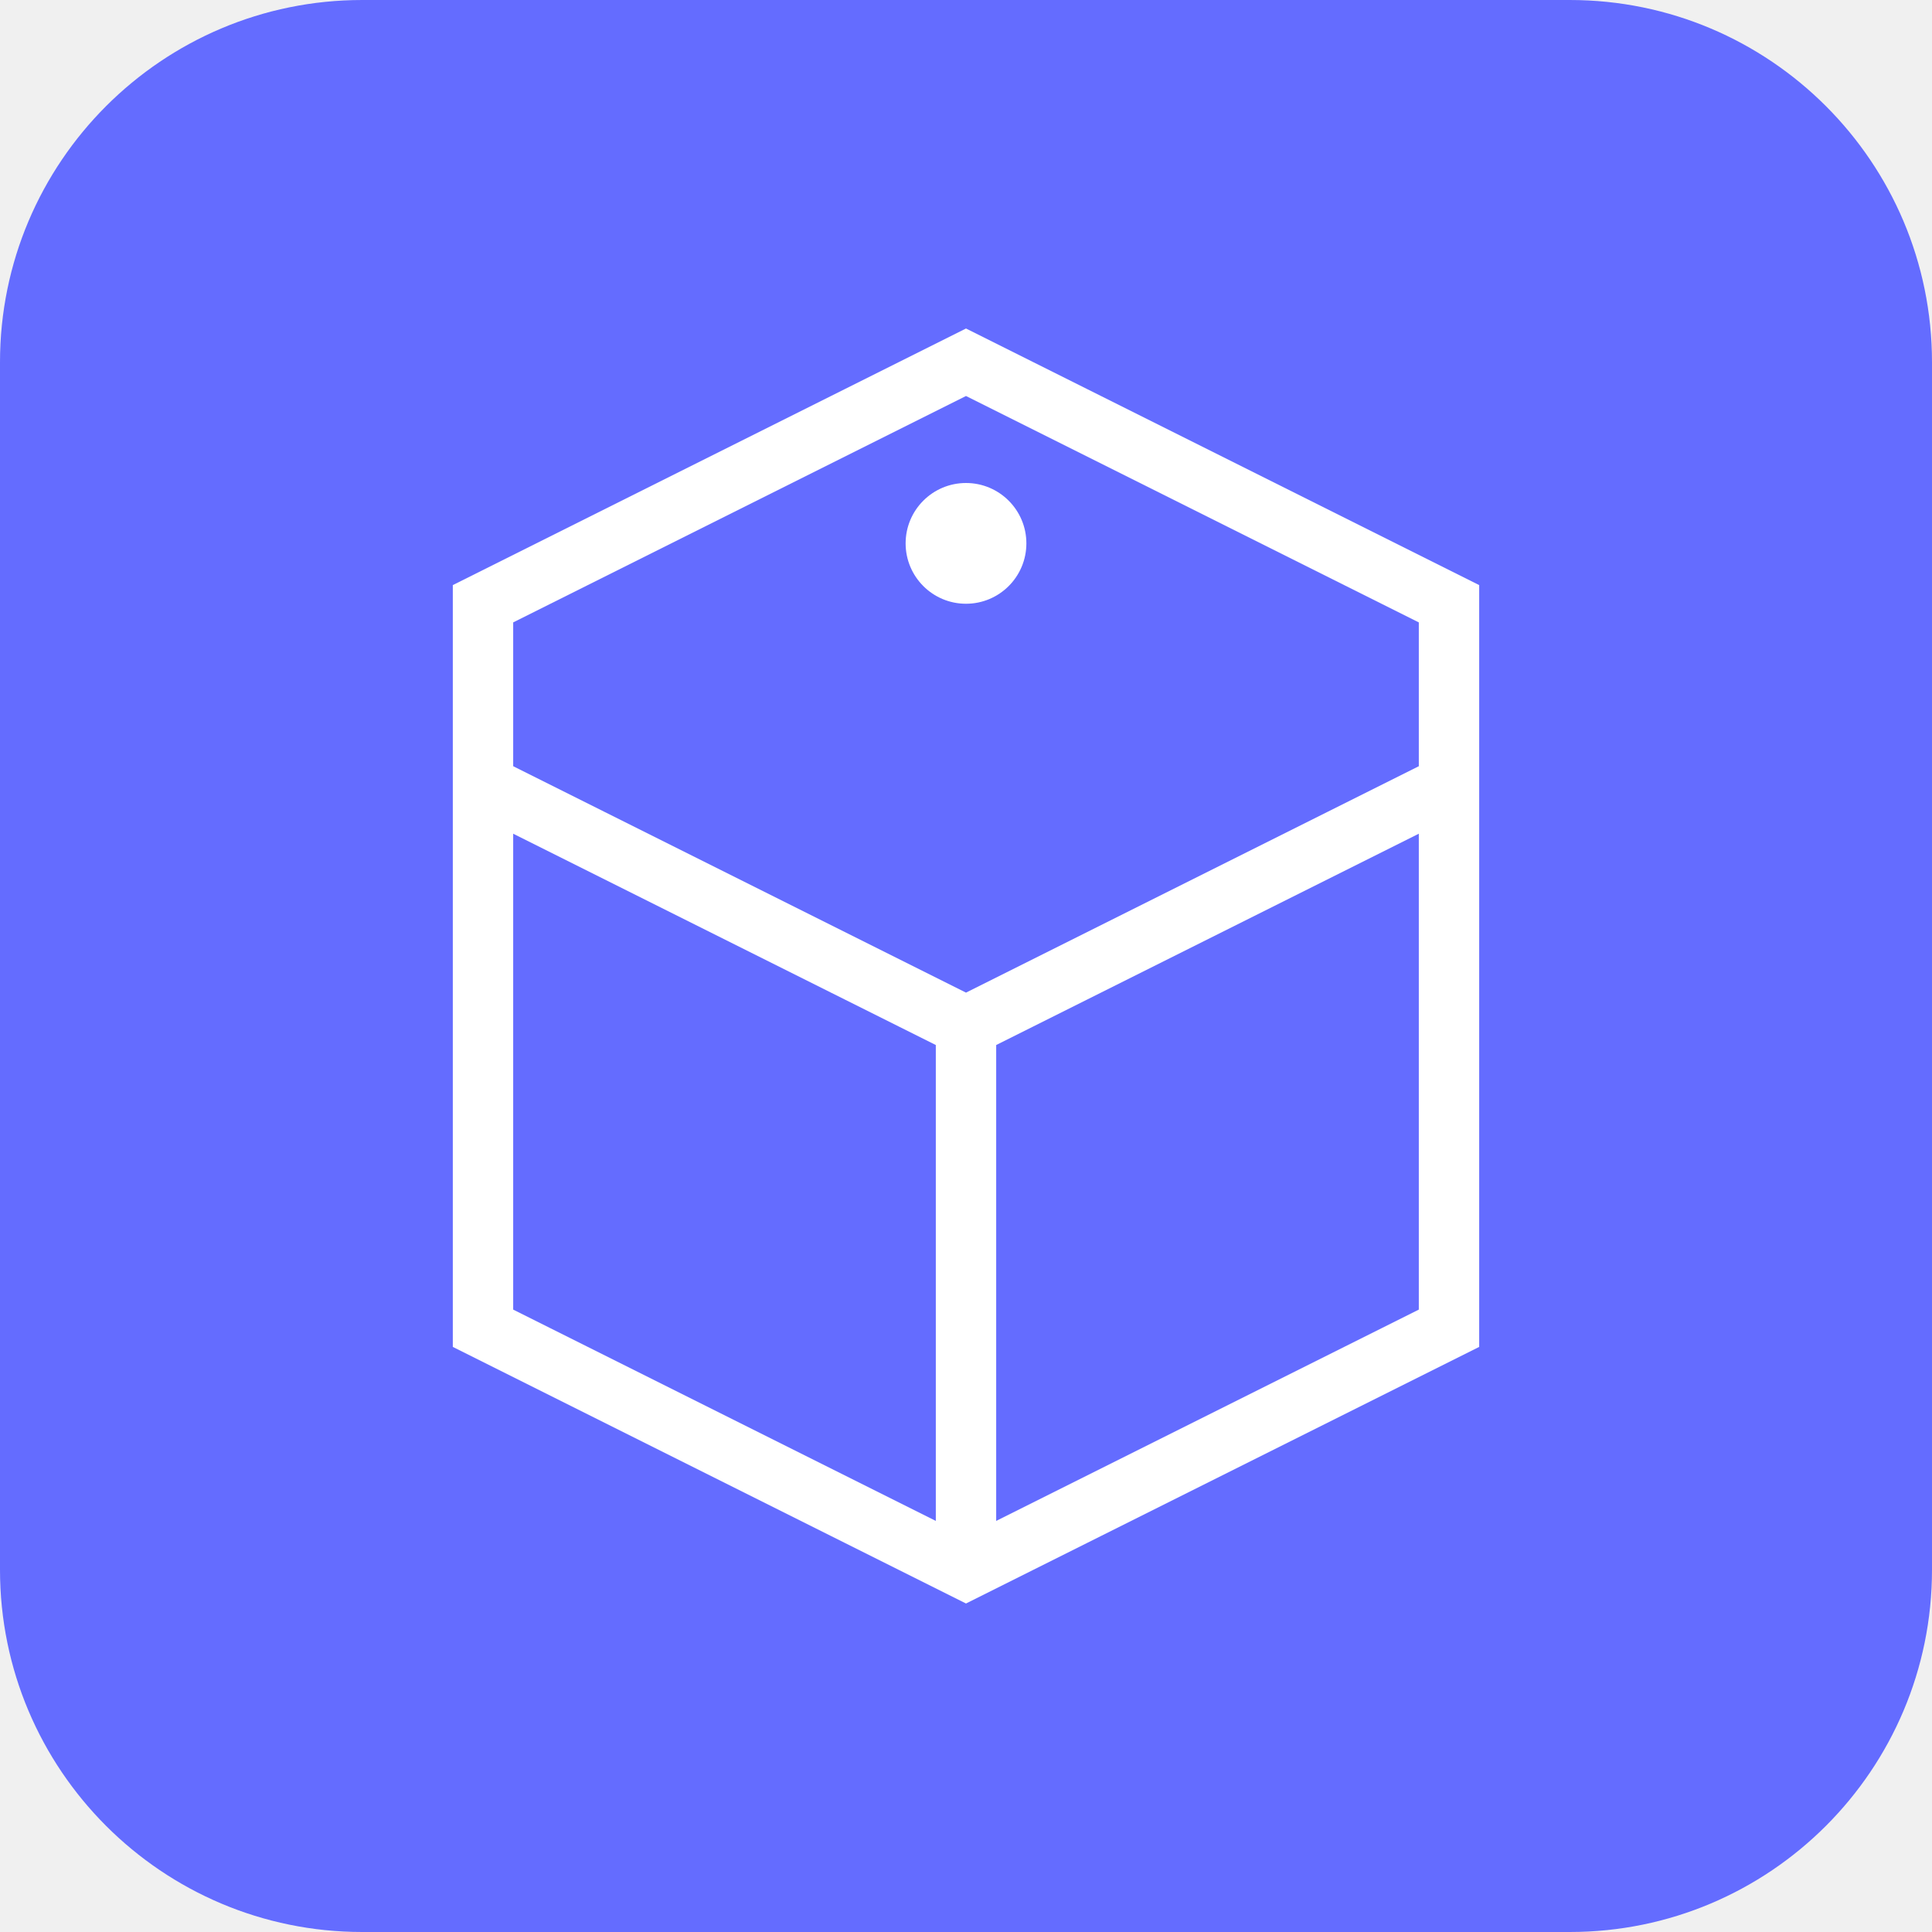
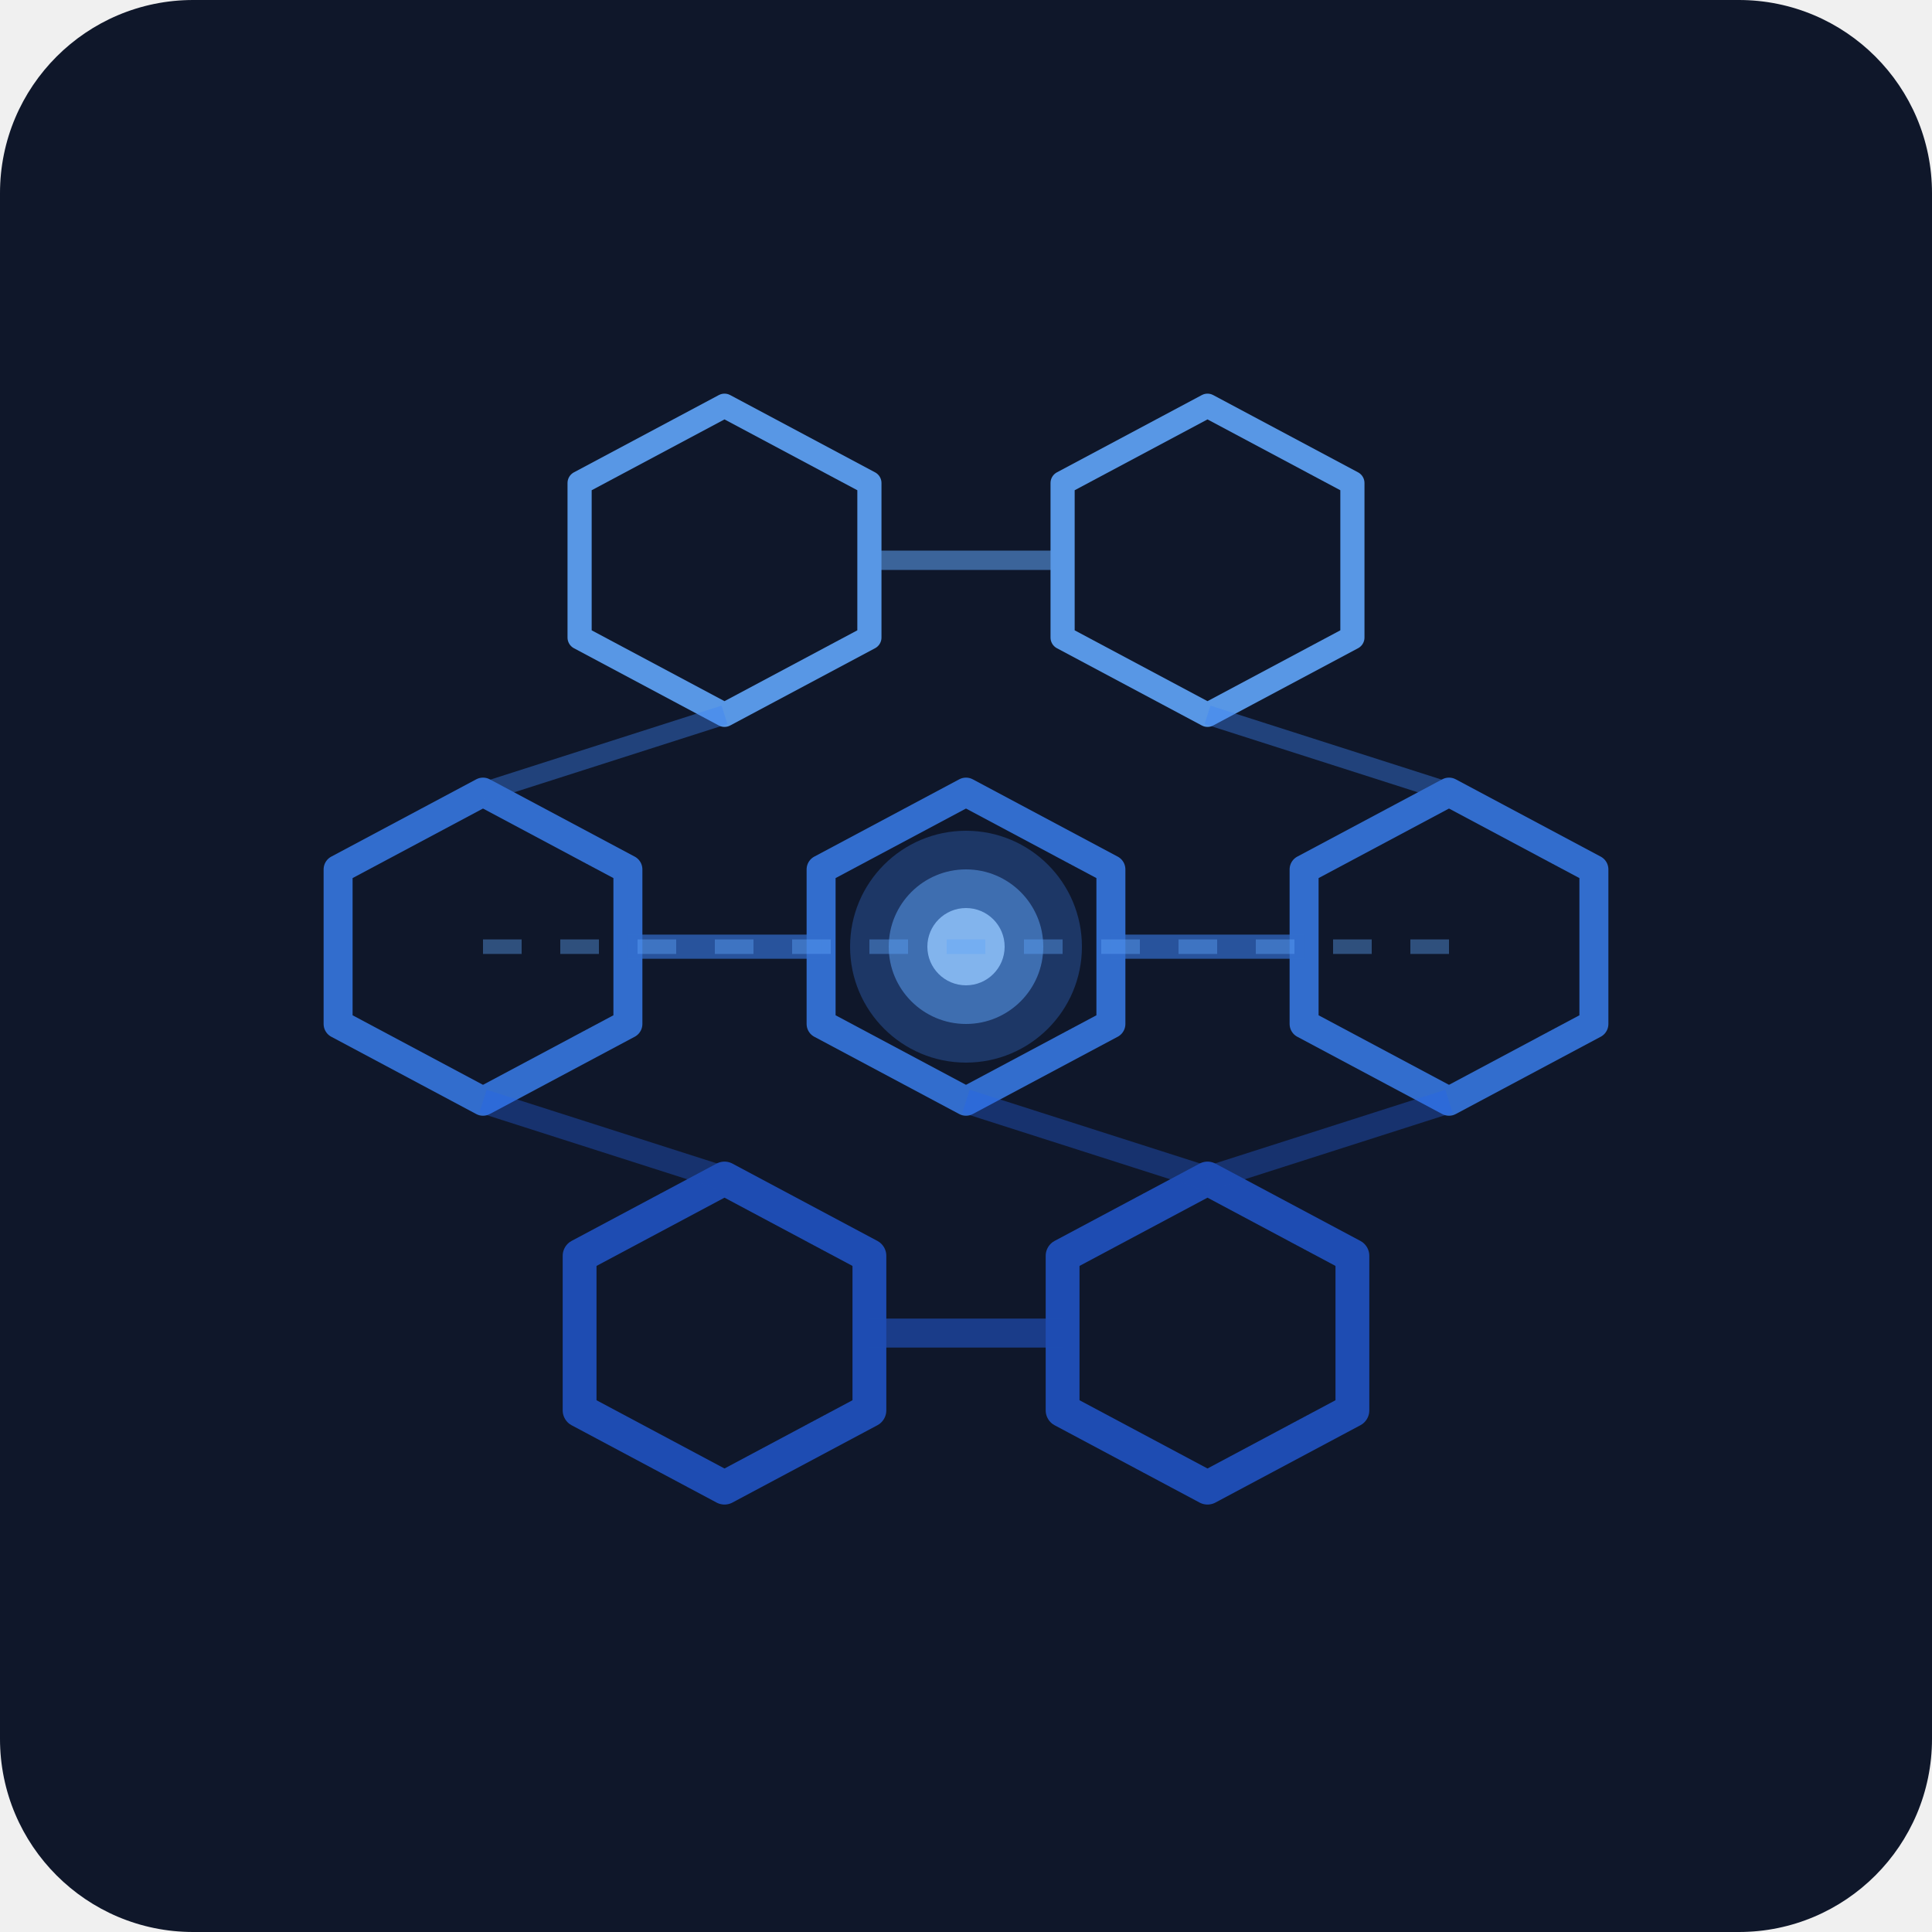
- <svg xmlns="http://www.w3.org/2000/svg" width="128" height="128" viewBox="0 0 128 128" fill="none">
-   <rect width="128" height="128" rx="24" fill="url(#gradient)" />
-   <path d="M32 88V40L64 24L96 40V88L64 104L32 88Z" stroke="white" stroke-width="4" fill="none" />
-   <path d="M32 52L64 68L96 52" stroke="white" stroke-width="4" />
-   <path d="M64 68V104" stroke="white" stroke-width="4" />
-   <circle cx="64" cy="36" r="4" fill="white" />
-   <defs>
-     <linearGradient id="gradient" x1="0" y1="0" x2="128" y2="128">
-       <stop offset="0%" stop-color="#646cff" />
-       <stop offset="100%" stop-color="#8890ff" />
-     </linearGradient>
-   </defs>
+ <svg xmlns="http://www.w3.org/2000/svg" width="200" height="200" viewBox="0 0 200 200" fill="none">
+   <rect width="200" height="200" fill="#0F172A" rx="20" />
+   <g opacity="0.9">
+     <path d="M60 50 L75 42 L90 50 L90 66 L75 74 L60 66 Z" fill="none" stroke="#60A5FA" stroke-width="2.5" stroke-linejoin="round" />
+     <path d="M110 50 L125 42 L140 50 L140 66 L125 74 L110 66 Z" fill="none" stroke="#60A5FA" stroke-width="2.5" stroke-linejoin="round" />
+     <line x1="90" y1="58" x2="110" y2="58" stroke="#60A5FA" stroke-width="2" opacity="0.6" />
+   </g>
+   <g opacity="0.8">
+     <path d="M35 90 L50 82 L65 90 L65 106 L50 114 L35 106 Z" fill="none" stroke="#3B82F6" stroke-width="3" stroke-linejoin="round" />
+     <path d="M85 90 L100 82 L115 90 L115 106 L100 114 L85 106 Z" fill="none" stroke="#3B82F6" stroke-width="3" stroke-linejoin="round" />
+     <path d="M135 90 L150 82 L165 90 L165 106 L150 114 L135 106 Z" fill="none" stroke="#3B82F6" stroke-width="3" stroke-linejoin="round" />
+     <line x1="65" y1="98" x2="85" y2="98" stroke="#3B82F6" stroke-width="2.5" opacity="0.7" />
+     <line x1="115" y1="98" x2="135" y2="98" stroke="#3B82F6" stroke-width="2.5" opacity="0.7" />
+     <line x1="75" y1="74" x2="50" y2="82" stroke="#3B82F6" stroke-width="2" opacity="0.5" />
+     <line x1="125" y1="74" x2="150" y2="82" stroke="#3B82F6" stroke-width="2" opacity="0.5" />
+   </g>
+   <g opacity="0.7">
+     <path d="M60 130 L75 122 L90 130 L90 146 L75 154 L60 146 Z" fill="none" stroke="#2563EB" stroke-width="3.5" stroke-linejoin="round" />
+     <path d="M110 130 L125 122 L140 130 L140 146 L125 154 L110 146 Z" fill="none" stroke="#2563EB" stroke-width="3.5" stroke-linejoin="round" />
+     <line x1="90" y1="138" x2="110" y2="138" stroke="#2563EB" stroke-width="3" opacity="0.7" />
+     <line x1="50" y1="114" x2="75" y2="122" stroke="#2563EB" stroke-width="2.5" opacity="0.5" />
+     <line x1="100" y1="114" x2="125" y2="122" stroke="#2563EB" stroke-width="2.5" opacity="0.5" />
+     <line x1="150" y1="114" x2="125" y2="122" stroke="#2563EB" stroke-width="2.5" opacity="0.5" />
+   </g>
+   <circle cx="100" cy="98" r="12" fill="#3B82F6" opacity="0.3" />
+   <circle cx="100" cy="98" r="8" fill="#60A5FA" opacity="0.5" />
+   <circle cx="100" cy="98" r="4" fill="#93C5FD" opacity="0.8" />
+   <path d="M 50 98 Q 75 98 100 98 Q 125 98 150 98" fill="none" stroke="#60A5FA" stroke-width="1.5" opacity="0.4" stroke-dasharray="4 4">
+     <animate attributeName="stroke-dashoffset" from="0" to="8" dur="1s" repeatCount="indefinite" />
+   </path>
</svg>
